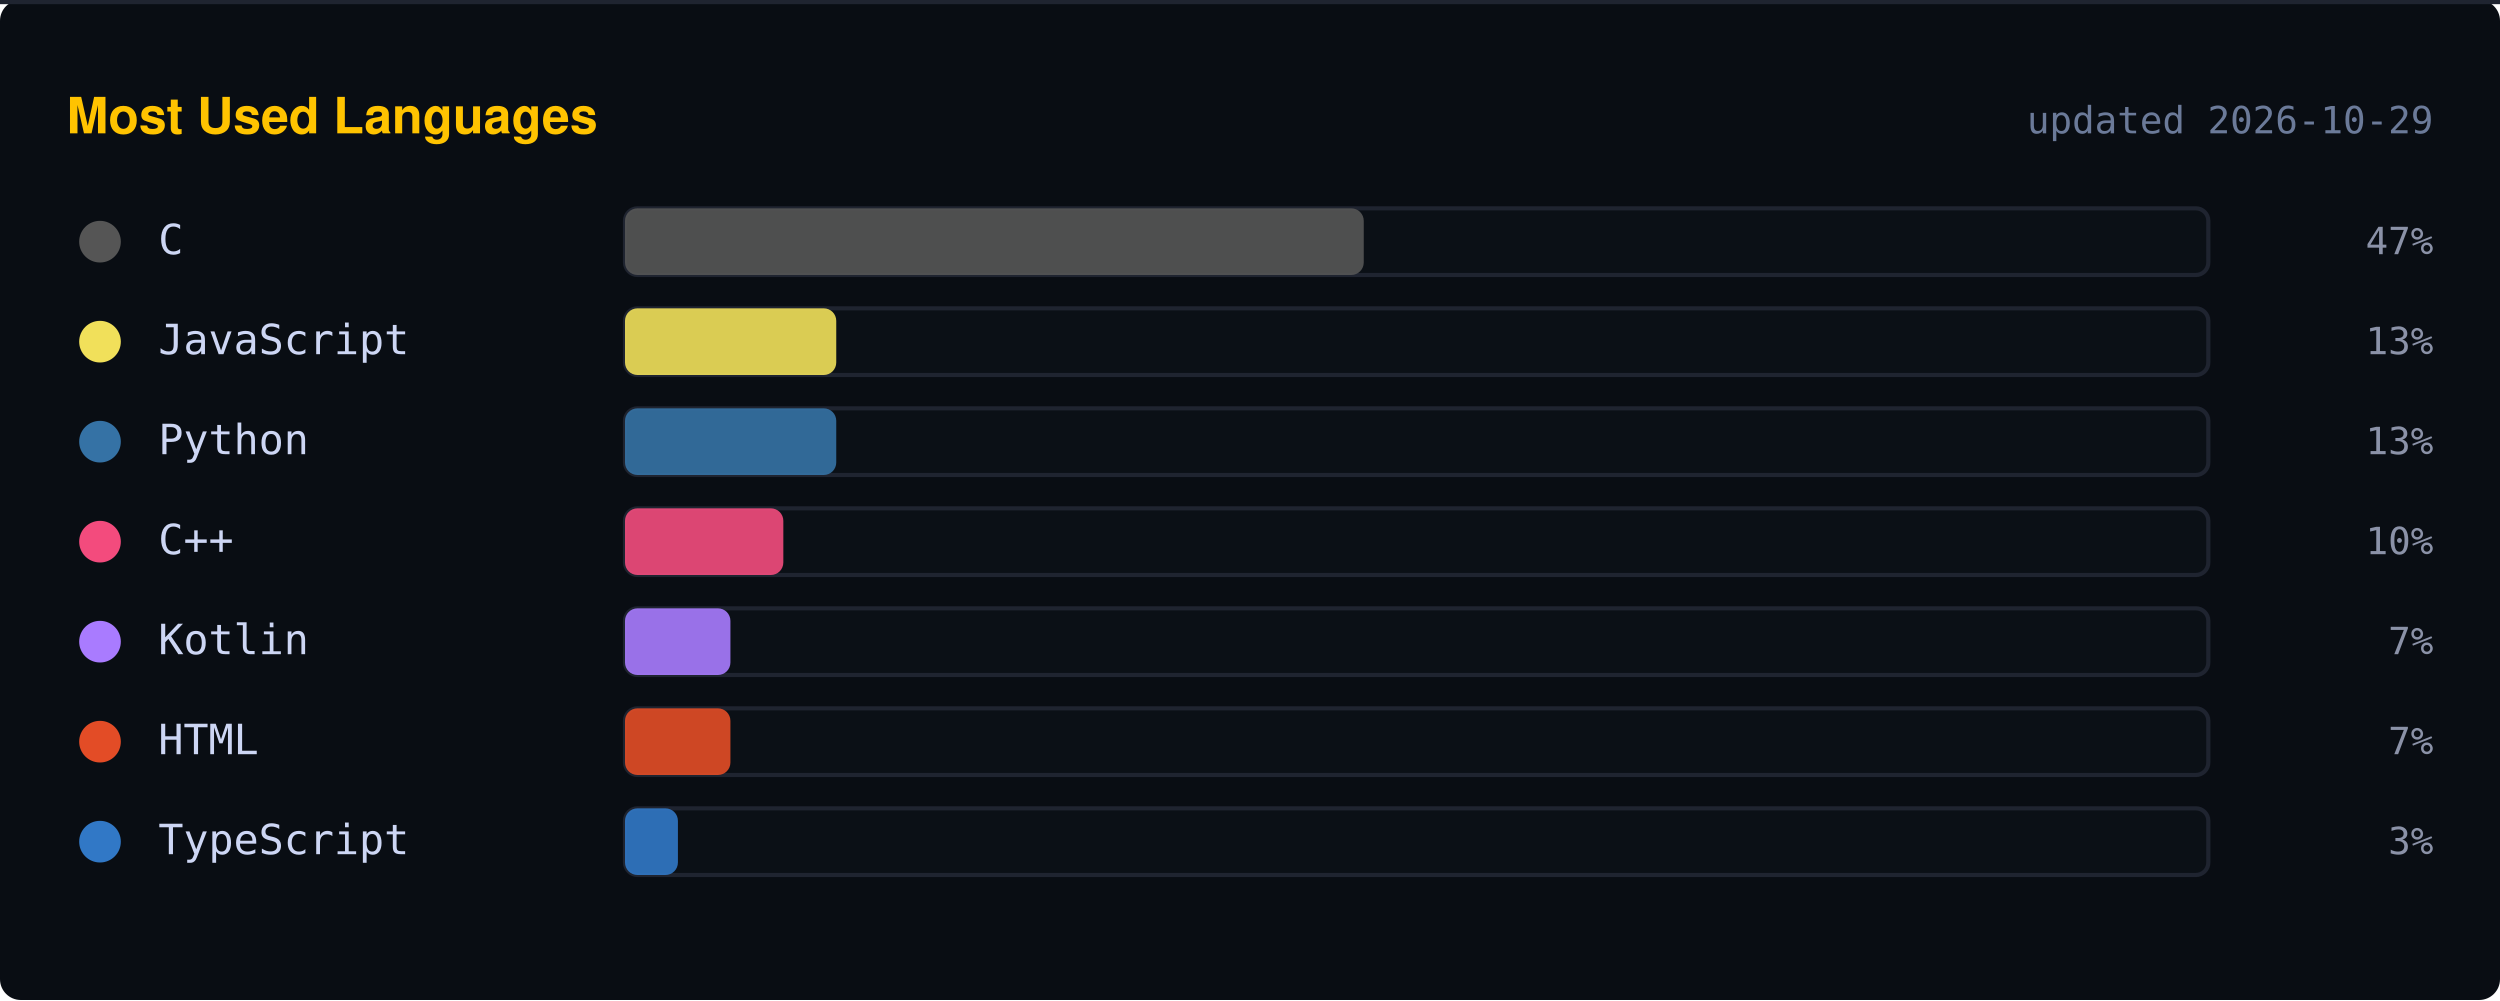
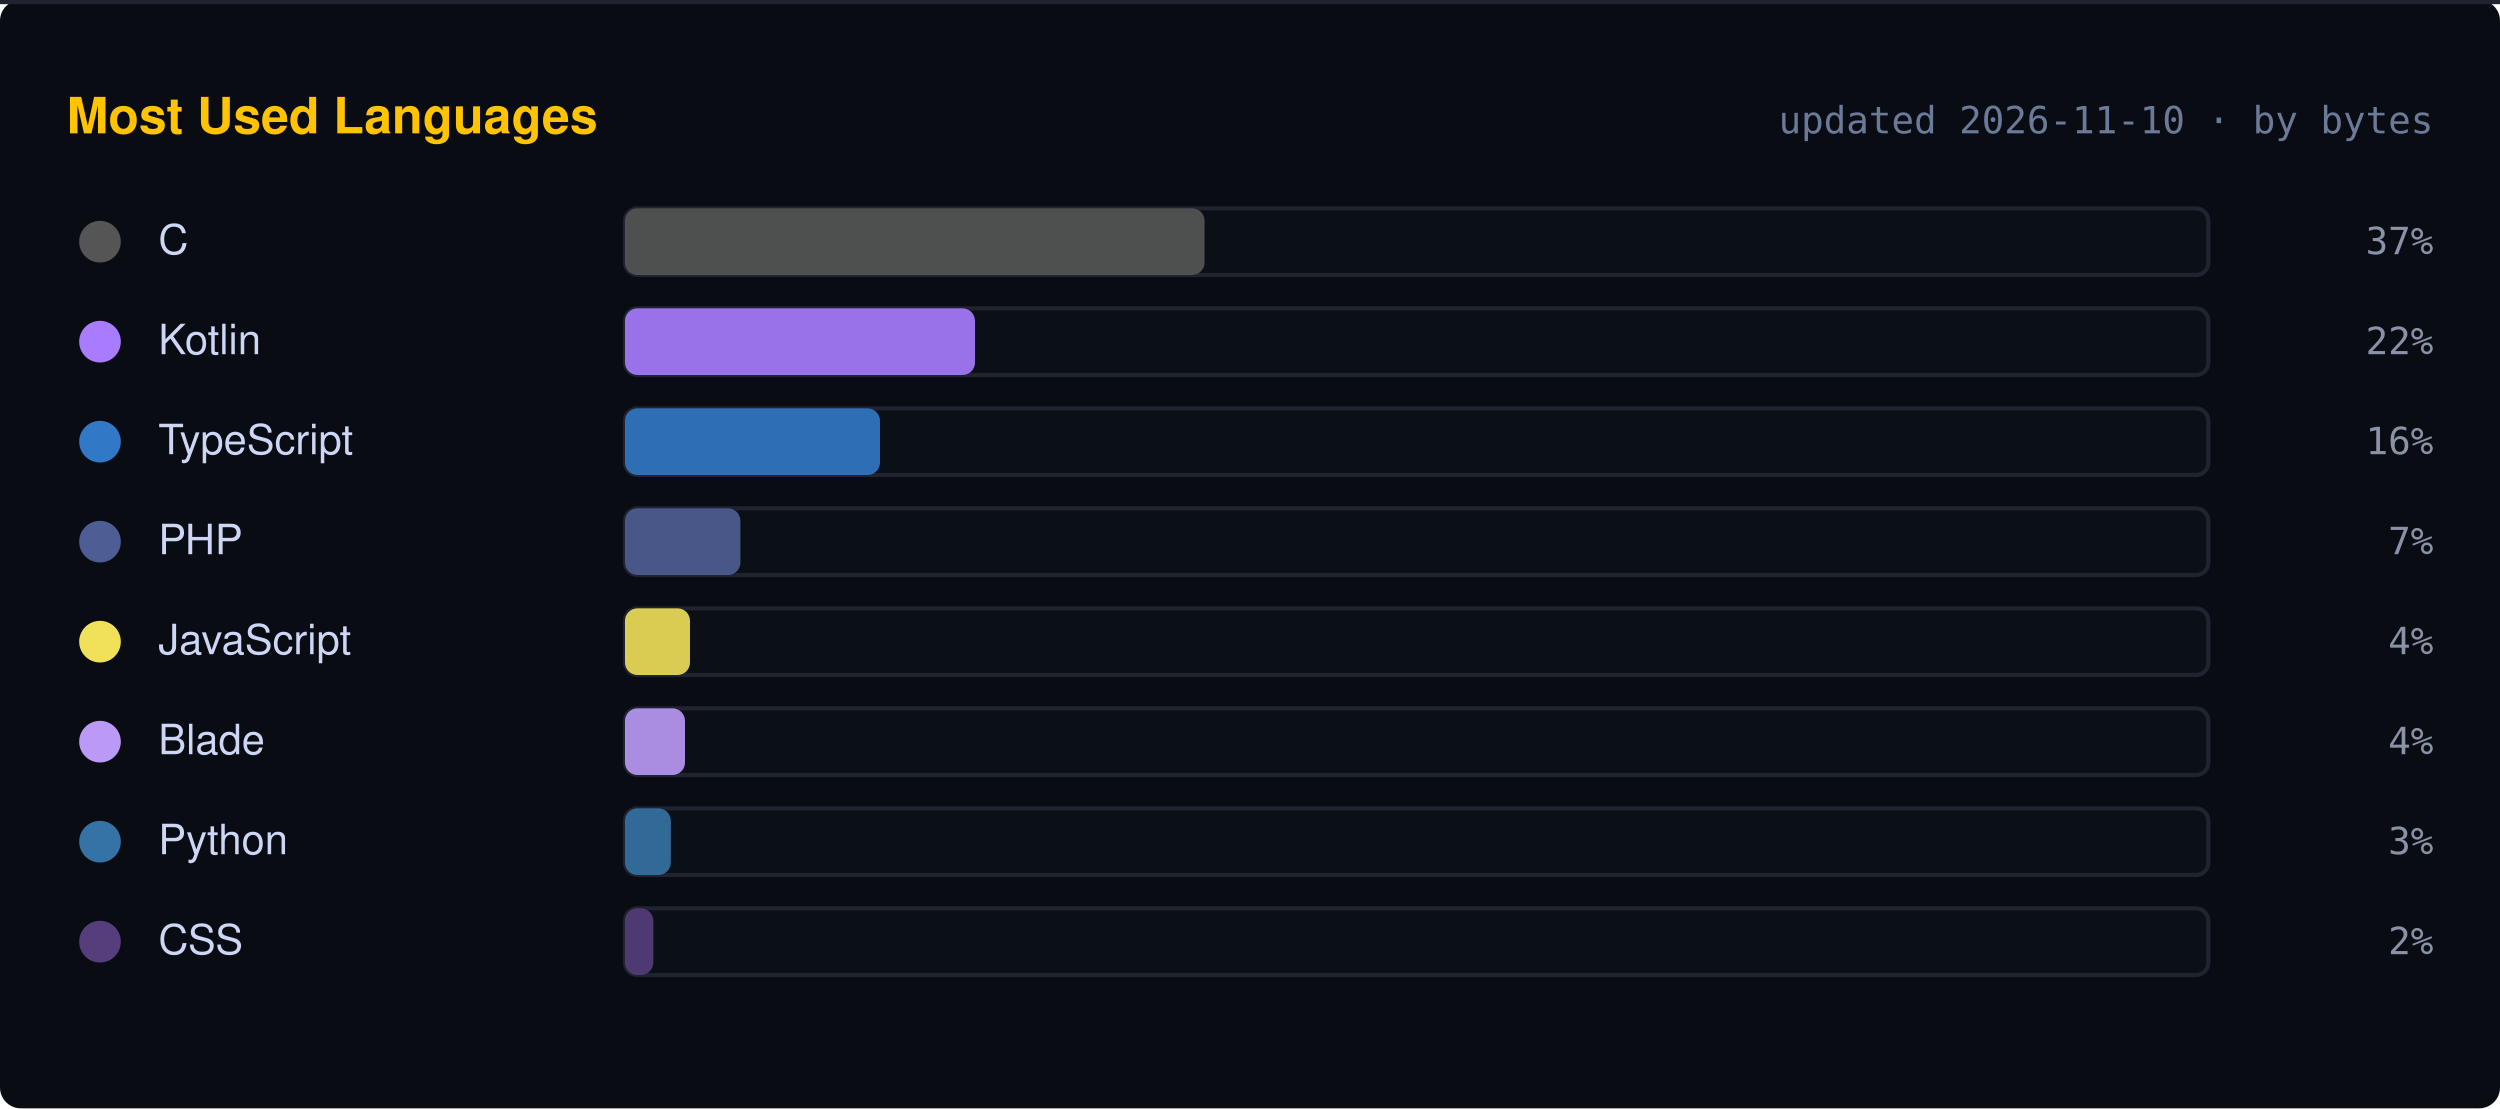
- <svg xmlns="http://www.w3.org/2000/svg" width="600" height="240">
+ <svg xmlns="http://www.w3.org/2000/svg" width="600" height="266" viewBox="0 0 600 266" role="img" aria-labelledby="toplangs-title toplangs-desc">
  <rect width="100%" height="100%" fill="#090D13" rx="5" />
  <rect x="0" y="0" width="100%" height="1" fill="#1F2430" />
  <text x="16" y="32" fill="#FFC300" font-family="Roboto Mono, monospace, -apple-system, BlinkMacSystemFont, Segoe UI, Helvetica, Arial" font-size="12" font-weight="bold">Most Used Languages</text>
-   <text x="584" y="32" fill="#6B7A99" font-family="Roboto Mono, monospace" font-size="9" text-anchor="end">updated 2026-10-29</text>
-   <circle cx="24" cy="58.0" r="5" fill="#555555" />
-   <text x="38" y="61" fill="#CDD6F4" font-family="Roboto Mono, monospace" font-size="10">C</text>
-   <rect x="150" y="50" width="380" height="16" rx="3" fill="#0B1016" stroke="#1F2430" />
-   <rect x="150" y="50" width="177.3" height="16" rx="3" fill="#555555" opacity="0.9" />
-   <text x="584" y="61" fill="#8B92A8" font-family="Roboto Mono, monospace" font-size="9" text-anchor="end">47%</text>
-   <circle cx="24" cy="82.0" r="5" fill="#f1e05a" />
-   <text x="38" y="85" fill="#CDD6F4" font-family="Roboto Mono, monospace" font-size="10">JavaScript</text>
-   <rect x="150" y="74" width="380" height="16" rx="3" fill="#0B1016" stroke="#1F2430" />
-   <rect x="150" y="74" width="50.7" height="16" rx="3" fill="#f1e05a" opacity="0.9" />
-   <text x="584" y="85" fill="#8B92A8" font-family="Roboto Mono, monospace" font-size="9" text-anchor="end">13%</text>
-   <circle cx="24" cy="106.0" r="5" fill="#3572a5" />
-   <text x="38" y="109" fill="#CDD6F4" font-family="Roboto Mono, monospace" font-size="10">Python</text>
-   <rect x="150" y="98" width="380" height="16" rx="3" fill="#0B1016" stroke="#1F2430" />
-   <rect x="150" y="98" width="50.7" height="16" rx="3" fill="#3572a5" opacity="0.9" />
-   <text x="584" y="109" fill="#8B92A8" font-family="Roboto Mono, monospace" font-size="9" text-anchor="end">13%</text>
-   <circle cx="24" cy="130.0" r="5" fill="#f34b7d" />
-   <text x="38" y="133" fill="#CDD6F4" font-family="Roboto Mono, monospace" font-size="10">C++</text>
-   <rect x="150" y="122" width="380" height="16" rx="3" fill="#0B1016" stroke="#1F2430" />
-   <rect x="150" y="122" width="38.0" height="16" rx="3" fill="#f34b7d" opacity="0.9" />
-   <text x="584" y="133" fill="#8B92A8" font-family="Roboto Mono, monospace" font-size="9" text-anchor="end">10%</text>
-   <circle cx="24" cy="154.0" r="5" fill="#a97bff" />
-   <text x="38" y="157" fill="#CDD6F4" font-family="Roboto Mono, monospace" font-size="10">Kotlin</text>
-   <rect x="150" y="146" width="380" height="16" rx="3" fill="#0B1016" stroke="#1F2430" />
-   <rect x="150" y="146" width="25.3" height="16" rx="3" fill="#a97bff" opacity="0.9" />
-   <text x="584" y="157" fill="#8B92A8" font-family="Roboto Mono, monospace" font-size="9" text-anchor="end">7%</text>
-   <circle cx="24" cy="178.0" r="5" fill="#e34c26" />
-   <text x="38" y="181" fill="#CDD6F4" font-family="Roboto Mono, monospace" font-size="10">HTML</text>
-   <rect x="150" y="170" width="380" height="16" rx="3" fill="#0B1016" stroke="#1F2430" />
-   <rect x="150" y="170" width="25.3" height="16" rx="3" fill="#e34c26" opacity="0.9" />
-   <text x="584" y="181" fill="#8B92A8" font-family="Roboto Mono, monospace" font-size="9" text-anchor="end">7%</text>
-   <circle cx="24" cy="202.0" r="5" fill="#3178c6" />
-   <text x="38" y="205" fill="#CDD6F4" font-family="Roboto Mono, monospace" font-size="10">TypeScript</text>
-   <rect x="150" y="194" width="380" height="16" rx="3" fill="#0B1016" stroke="#1F2430" />
-   <rect x="150" y="194" width="12.7" height="16" rx="3" fill="#3178c6" opacity="0.9" />
-   <text x="584" y="205" fill="#8B92A8" font-family="Roboto Mono, monospace" font-size="9" text-anchor="end">3%</text>
+   <text x="584" y="32" fill="#6B7A99" font-family="Roboto Mono, monospace" font-size="9" text-anchor="end">updated 2026-11-10 · by bytes</text>
+   <g>
+     <circle cx="24" cy="58" r="5" fill="#555555" />
+     <text x="38" y="61" fill="#CDD6F4" font-family="Roboto Mono, monospace, -apple-system, BlinkMacSystemFont, Segoe UI, Helvetica, Arial" font-size="10">C</text>
+     <rect x="150" y="50" width="380" height="16" rx="3" fill="#0B1016" stroke="#1F2430" />
+     <rect x="150" y="50" width="139.1" height="16" rx="3" fill="#555555" opacity="0.9" />
+     <text x="584" y="61" fill="#8B92A8" font-family="Roboto Mono, monospace" font-size="9" text-anchor="end">37%</text>
+   </g>
+   <g>
+     <circle cx="24" cy="82" r="5" fill="#a97bff" />
+     <text x="38" y="85" fill="#CDD6F4" font-family="Roboto Mono, monospace, -apple-system, BlinkMacSystemFont, Segoe UI, Helvetica, Arial" font-size="10">Kotlin</text>
+     <rect x="150" y="74" width="380" height="16" rx="3" fill="#0B1016" stroke="#1F2430" />
+     <rect x="150" y="74" width="84.0" height="16" rx="3" fill="#a97bff" opacity="0.9" />
+     <text x="584" y="85" fill="#8B92A8" font-family="Roboto Mono, monospace" font-size="9" text-anchor="end">22%</text>
+   </g>
+   <g>
+     <circle cx="24" cy="106" r="5" fill="#3178c6" />
+     <text x="38" y="109" fill="#CDD6F4" font-family="Roboto Mono, monospace, -apple-system, BlinkMacSystemFont, Segoe UI, Helvetica, Arial" font-size="10">TypeScript</text>
+     <rect x="150" y="98" width="380" height="16" rx="3" fill="#0B1016" stroke="#1F2430" />
+     <rect x="150" y="98" width="61.2" height="16" rx="3" fill="#3178c6" opacity="0.9" />
+     <text x="584" y="109" fill="#8B92A8" font-family="Roboto Mono, monospace" font-size="9" text-anchor="end">16%</text>
+   </g>
+   <g>
+     <circle cx="24" cy="130" r="5" fill="#4F5D95" />
+     <text x="38" y="133" fill="#CDD6F4" font-family="Roboto Mono, monospace, -apple-system, BlinkMacSystemFont, Segoe UI, Helvetica, Arial" font-size="10">PHP</text>
+     <rect x="150" y="122" width="380" height="16" rx="3" fill="#0B1016" stroke="#1F2430" />
+     <rect x="150" y="122" width="27.7" height="16" rx="3" fill="#4F5D95" opacity="0.9" />
+     <text x="584" y="133" fill="#8B92A8" font-family="Roboto Mono, monospace" font-size="9" text-anchor="end">7%</text>
+   </g>
+   <g>
+     <circle cx="24" cy="154" r="5" fill="#f1e05a" />
+     <text x="38" y="157" fill="#CDD6F4" font-family="Roboto Mono, monospace, -apple-system, BlinkMacSystemFont, Segoe UI, Helvetica, Arial" font-size="10">JavaScript</text>
+     <rect x="150" y="146" width="380" height="16" rx="3" fill="#0B1016" stroke="#1F2430" />
+     <rect x="150" y="146" width="15.6" height="16" rx="3" fill="#f1e05a" opacity="0.9" />
+     <text x="584" y="157" fill="#8B92A8" font-family="Roboto Mono, monospace" font-size="9" text-anchor="end">4%</text>
+   </g>
+   <g>
+     <circle cx="24" cy="178" r="5" fill="#bb9af7" />
+     <text x="38" y="181" fill="#CDD6F4" font-family="Roboto Mono, monospace, -apple-system, BlinkMacSystemFont, Segoe UI, Helvetica, Arial" font-size="10">Blade</text>
+     <rect x="150" y="170" width="380" height="16" rx="3" fill="#0B1016" stroke="#1F2430" />
+     <rect x="150" y="170" width="14.4" height="16" rx="3" fill="#bb9af7" opacity="0.9" />
+     <text x="584" y="181" fill="#8B92A8" font-family="Roboto Mono, monospace" font-size="9" text-anchor="end">4%</text>
+   </g>
+   <g>
+     <circle cx="24" cy="202" r="5" fill="#3572a5" />
+     <text x="38" y="205" fill="#CDD6F4" font-family="Roboto Mono, monospace, -apple-system, BlinkMacSystemFont, Segoe UI, Helvetica, Arial" font-size="10">Python</text>
+     <rect x="150" y="194" width="380" height="16" rx="3" fill="#0B1016" stroke="#1F2430" />
+     <rect x="150" y="194" width="11.0" height="16" rx="3" fill="#3572a5" opacity="0.9" />
+     <text x="584" y="205" fill="#8B92A8" font-family="Roboto Mono, monospace" font-size="9" text-anchor="end">3%</text>
+   </g>
+   <g>
+     <circle cx="24" cy="226" r="5" fill="#563d7c" />
+     <text x="38" y="229" fill="#CDD6F4" font-family="Roboto Mono, monospace, -apple-system, BlinkMacSystemFont, Segoe UI, Helvetica, Arial" font-size="10">CSS</text>
+     <rect x="150" y="218" width="380" height="16" rx="3" fill="#0B1016" stroke="#1F2430" />
+     <rect x="150" y="218" width="6.8" height="16" rx="3" fill="#563d7c" opacity="0.9" />
+     <text x="584" y="229" fill="#8B92A8" font-family="Roboto Mono, monospace" font-size="9" text-anchor="end">2%</text>
+   </g>
</svg>
